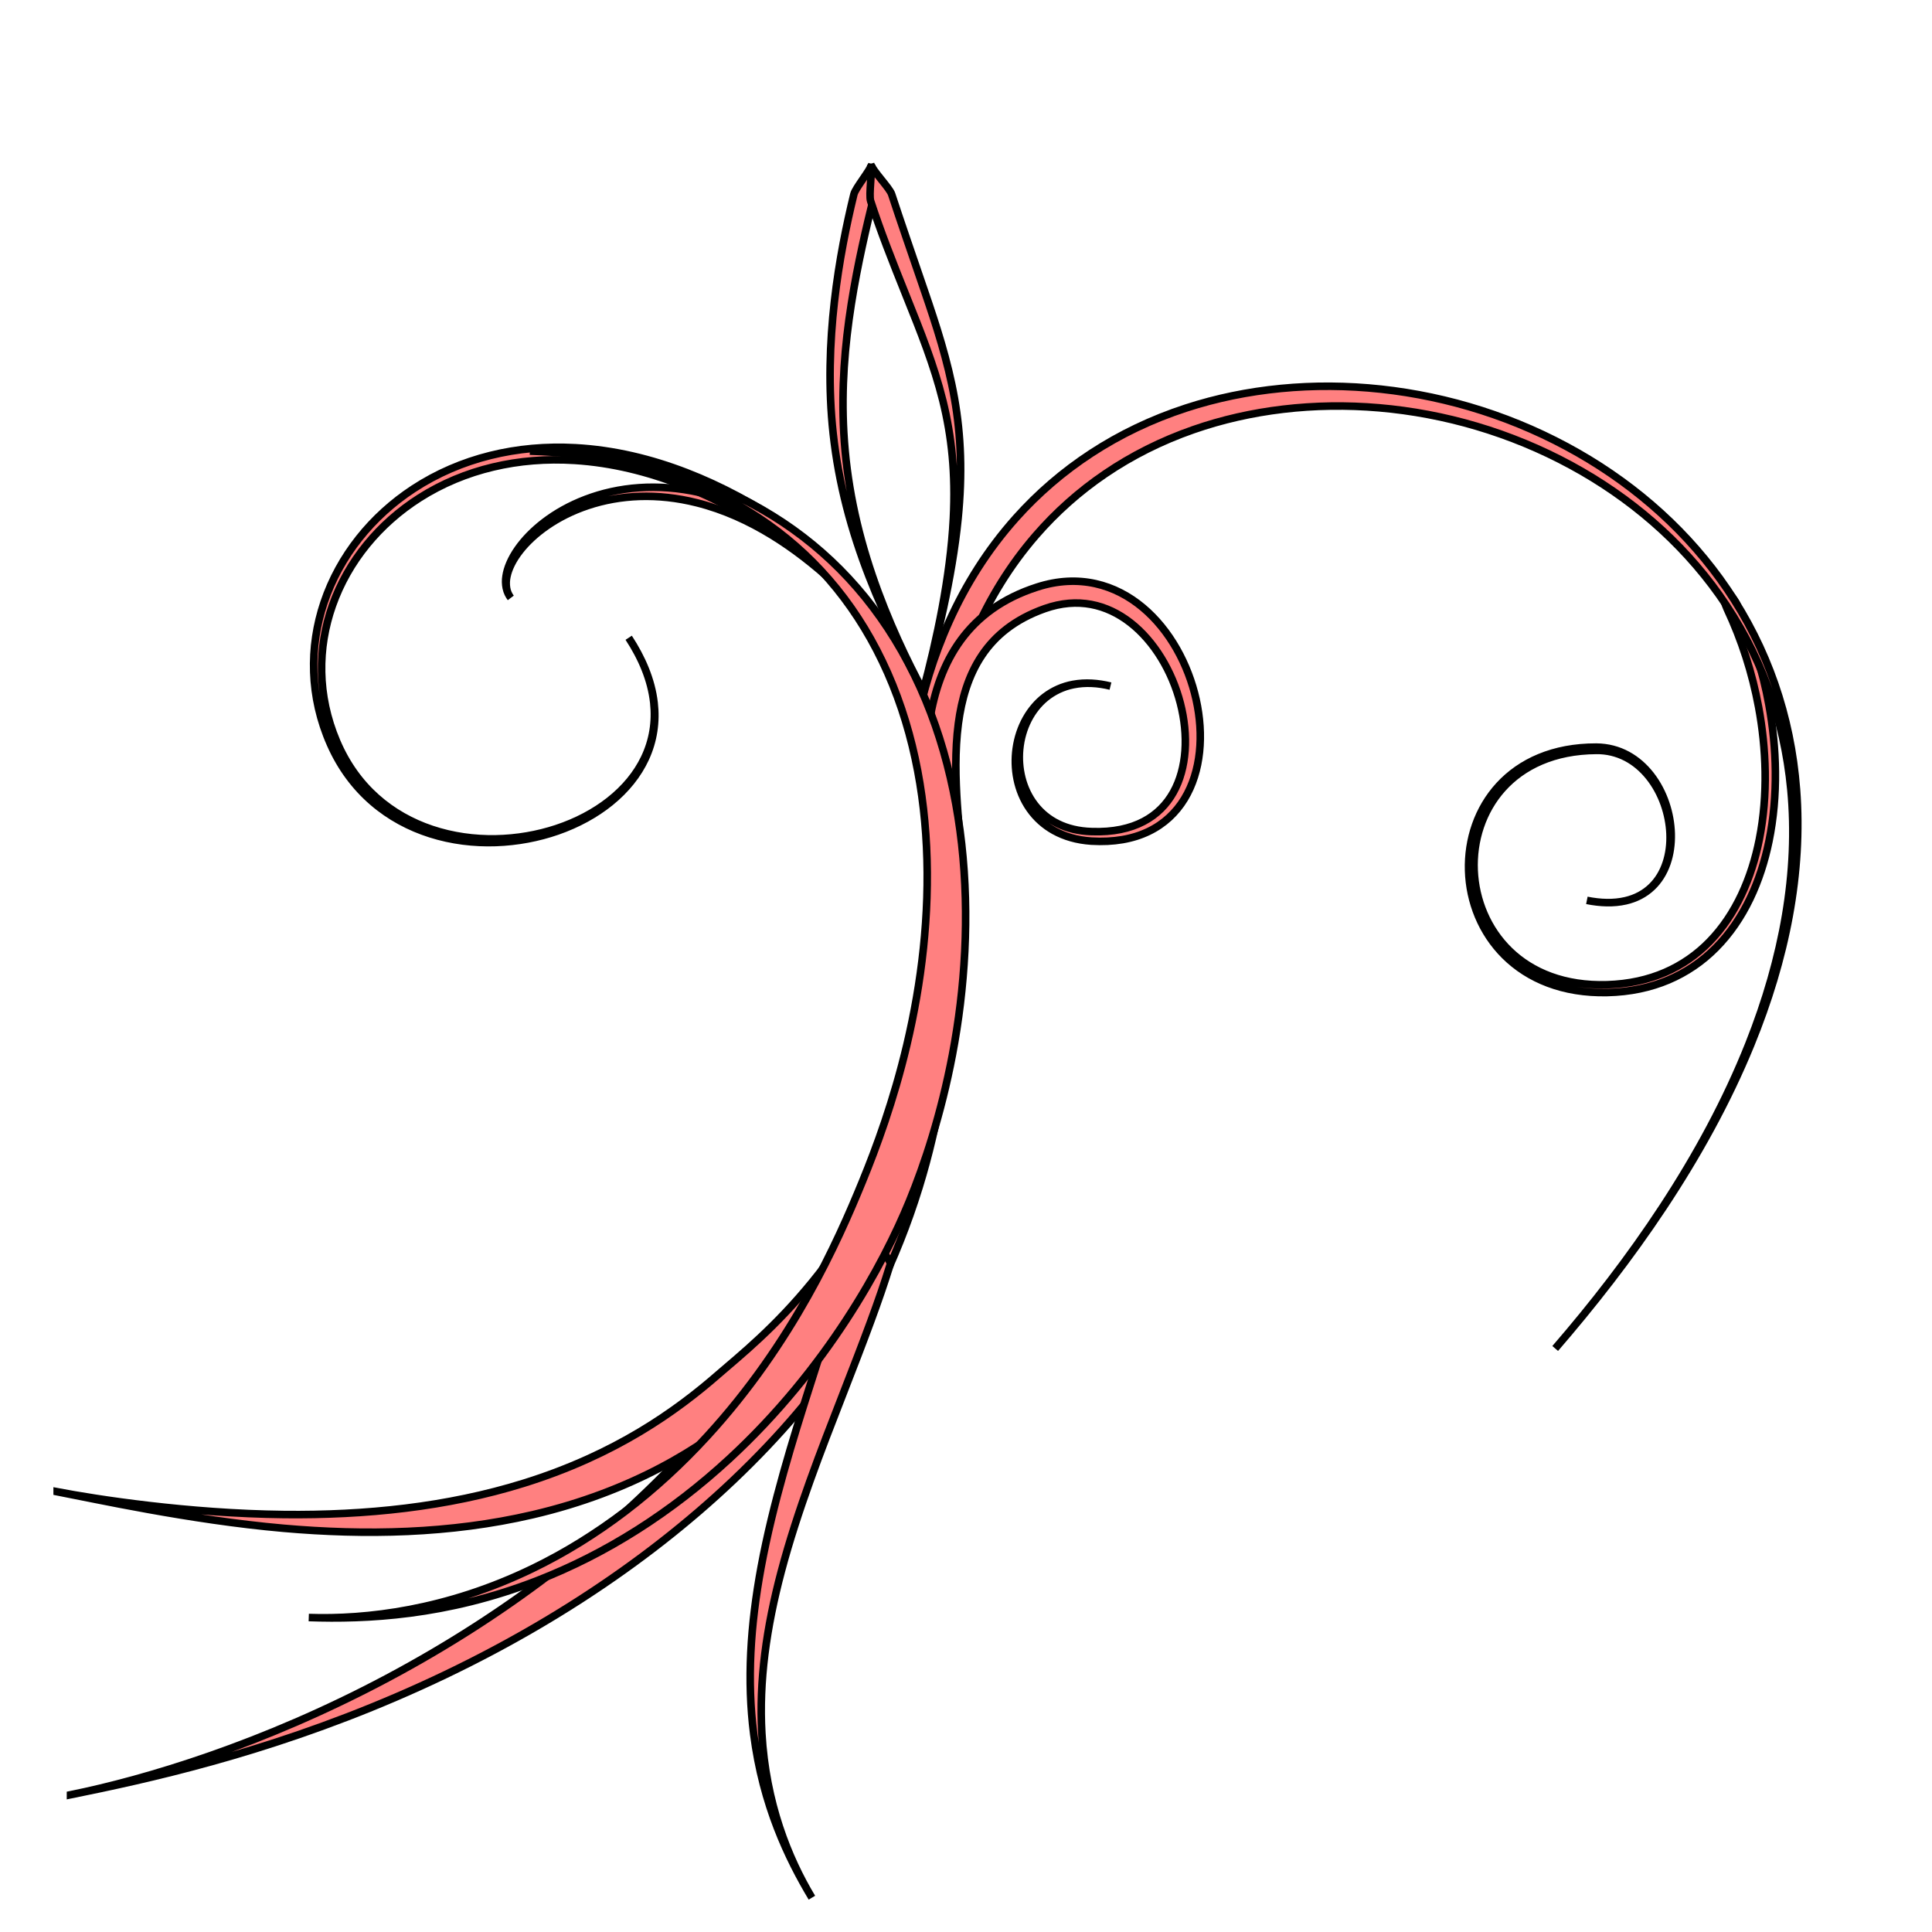
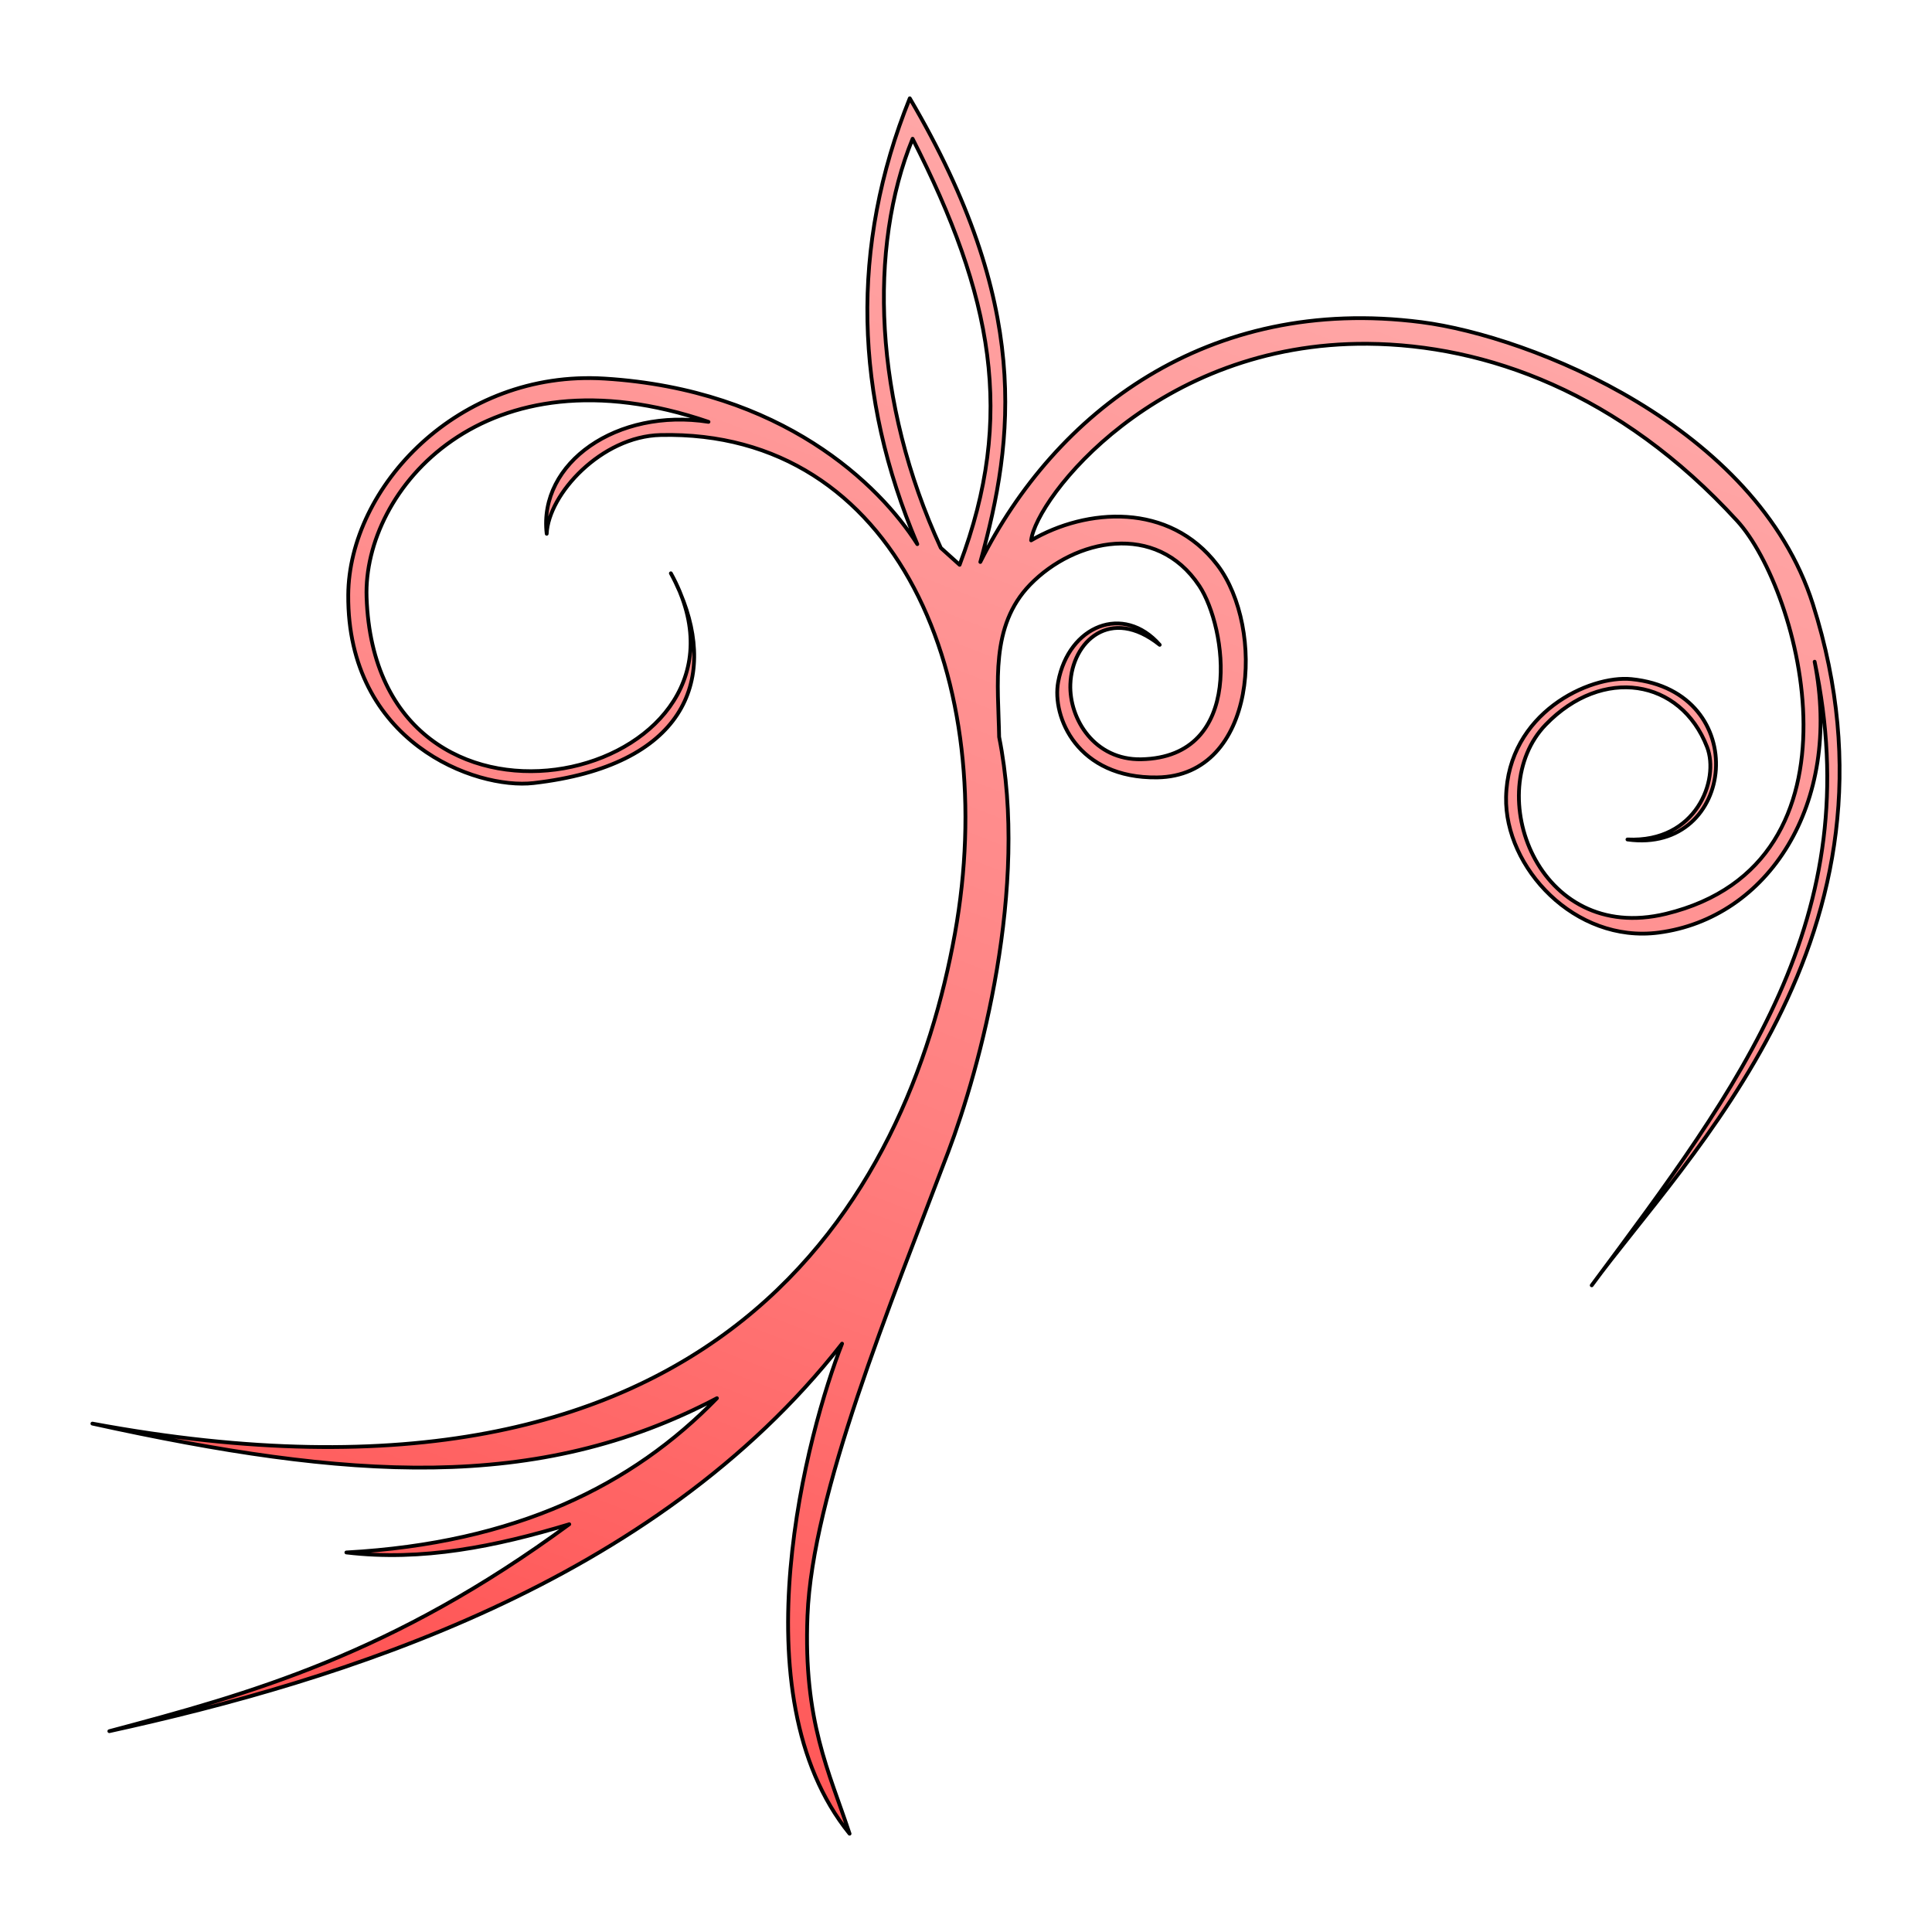
- <svg xmlns="http://www.w3.org/2000/svg" cursor="default" viewBox="0 0 256 256">
-   <g fill="#ff8080" stroke="#000">
-     <path d="M9.344 237.817c10.084-2.045 25.543-5.388 43.153-12.957 17.794-7.649 32.866-17.544 44.634-28.69 6.468-6.126 11.06-11.808 14.015-16.094 3.205-4.65 7.542-12.69 10.658-22.82 2.617-8.507 3.979-17.117 4.268-25.746.288-8.593-.528-15.53-1.066-20.467.529 4.85.56 12.054-.827 20.278-1.407 8.345-4.013 16.332-7.608 23.913-4.33 9.13-9.17 15.776-12.2 20.172-2.752 3.992-6.683 9.49-12.362 15.733-10.332 11.36-23.823 22.25-40.705 31.234-16.53 8.797-32.012 13.426-41.96 15.444z" />
-     <path d="M7.576 197.664c4.742.904 17.53 3.748 29.967 4.839 10.808.948 22.09.758 33.014-1.789 13.131-3.061 22.44-8.798 28.597-14.176a34.718 34.718 0 0 0 2.43-2.372c3.81-4.064 8.034-10.002 11.843-17.93 3.934-8.19 6.013-15.364 7.791-20.848-1.679 5.177-5.08 12.606-9.927 19.61-4.906 7.087-9.785 11.68-13.684 15.04-.92.795-1.723 1.467-2.362 2.025-5.616 4.906-13.646 10.668-25.822 14.465-10.182 3.175-21.016 4.272-31.79 4.155-12.76-.14-24.903-2.037-30.057-3.02zM110.907 76.398l.593-.65c-4.83-4.412-11.285-8.827-18.836-10.5-5.55-1.23-10.704-.745-15.057.913-4.299 1.637-7.318 4.221-8.968 6.568-.949 1.348-1.433 2.588-1.587 3.614a4.364 4.364 0 0 0 .03 1.574c.118.55.345.976.598 1.306a2.935 2.935 0 0 1-.56-1.314 4.154 4.154 0 0 1 .053-1.544c.207-.992.752-2.17 1.744-3.429 1.731-2.195 4.78-4.546 8.986-5.947 4.253-1.417 9.183-1.689 14.437-.367 7.167 1.803 13.26 6.118 17.974 10.425l.593-.65z" />
-     <path d="M103.394 70.17l.5-.75c-7.85-5.236-17.388-9.532-27.66-10.092-7.726-.422-15.199 1.347-21.443 5.436-5.511 3.61-9.778 8.876-11.862 15.084-1.982 5.903-1.915 12.486.85 18.748 1.401 3.171 3.333 5.703 5.598 7.659 2.287 1.976 4.902 3.355 7.63 4.223 5.706 1.815 11.828 1.392 16.836-.348 2.705-.94 5.085-2.258 7.024-3.827 2.107-1.705 3.66-3.676 4.64-5.785 1.108-2.391 1.45-4.89 1.165-7.379-.352-3.073-1.643-5.995-3.368-8.633 1.726 2.64 3.002 5.567 3.328 8.638.264 2.485-.109 4.965-1.24 7.32-.998 2.076-2.565 4.003-4.671 5.655-1.94 1.521-4.31 2.787-6.993 3.674-4.975 1.643-10.992 1.953-16.528.093-2.643-.888-5.148-2.266-7.32-4.204-2.149-1.916-3.967-4.377-5.272-7.445-2.583-6.08-2.536-12.398-.56-18.005 2.081-5.904 6.229-10.874 11.53-14.25 6.002-3.823 13.152-5.441 20.558-4.977 9.862.617 19.07 4.79 26.757 9.917l.5-.752zM227.11 75.902c.52.863 2.587 3.219 3.024 4.147a54.315 54.315 0 0 1 4.265 13.384c1.013 5.583 1.254 11.928-.003 18.039-1.08 5.254-3.288 10.35-7.037 14.121a19.56 19.56 0 0 1-6.281 4.263c-2.369 1.002-5.07 1.596-8.119 1.662-5.852.126-10.427-1.788-13.57-4.91-3.054-3.033-4.667-7.124-4.792-11.248-.124-4.113 1.233-8.211 4.05-11.274 1.423-1.547 3.207-2.82 5.343-3.704 2.166-.898 4.68-1.392 7.527-1.385 1.547.01 2.924.4 4.117 1.045 1.225.663 2.256 1.593 3.09 2.66 1.774 2.276 2.649 5.16 2.721 7.744.04 1.415-.157 2.745-.56 3.917-.44 1.272-1.114 2.34-1.982 3.166-.972.927-2.161 1.53-3.502 1.836-1.59.363-3.34.297-5.133-.061 1.793.358 3.543.418 5.13.045 1.336-.314 2.514-.928 3.467-1.859.851-.83 1.505-1.896 1.92-3.16.384-1.165.559-2.482.499-3.878-.11-2.555-1.02-5.375-2.79-7.568-.83-1.028-1.843-1.907-3.03-2.522a8.304 8.304 0 0 0-3.946-.93c-2.797.017-5.242.526-7.331 1.419-2.058.88-3.761 2.127-5.107 3.628-2.667 2.971-3.916 6.918-3.747 10.854.17 3.951 1.764 7.815 4.678 10.642 2.988 2.897 7.323 4.675 12.922 4.507 2.925-.087 5.485-.68 7.709-1.644a18.424 18.424 0 0 0 5.88-4.07c3.505-3.591 5.587-8.46 6.598-13.554 1.175-5.92.912-12.085-.098-17.528a53.71 53.71 0 0 0-4.184-13.027c-.425-.902-1.21-3.894-1.729-4.757z" />
-     <path d="M123.214 96.714l1.85.366c1.708-8.64 5.212-18.092 12.2-26.144 5.283-6.086 12.258-10.997 20.871-14.002 15.062-5.254 33.889-4.053 50.075 4.745 7.764 4.22 14.528 10.012 19.591 17.142 5.323 7.496 8.597 16.223 9.502 25.842 1.02 10.84-1.015 22.213-5.565 33.668-5.998 15.1-15.792 28.929-25.667 40.348 9.873-11.417 19.745-25.18 25.912-40.25 4.676-11.426 6.901-22.843 6.062-33.83-.746-9.758-3.885-18.72-9.175-26.52-5.031-7.416-11.84-13.523-19.74-18.047-16.424-9.403-35.95-11.187-51.961-5.966-9.18 2.993-16.75 8.085-22.536 14.55-7.648 8.546-11.471 18.638-13.269 27.733l1.85.365z" />
-     <path d="M125.536 116.893c-.006-.094 2.108-.512 2.101-.609-.199-3.098-.597-6.664-.796-9.762-.211-3.219-.33-7.03.147-10.647.424-3.214 1.327-6.4 3.155-9.095 1.683-2.483 4.247-4.698 8.285-6.13 2.198-.776 4.256-.916 6.154-.561 1.874.35 3.628 1.189 5.212 2.426 3.147 2.458 5.517 6.416 6.612 10.68.542 2.11.76 4.258.617 6.28-.144 2.03-.651 3.915-1.546 5.514-.9 1.61-2.2 2.944-3.95 3.86-1.781.932-4.048 1.44-6.854 1.34-1.771-.048-3.26-.433-4.494-1.039a8.694 8.694 0 0 1-3.06-2.493c-1.66-2.143-2.24-4.887-2.006-7.379.27-2.861 1.567-5.288 3.426-6.815a8.384 8.384 0 0 1 3.68-1.737c1.598-.326 3.272-.22 4.924.185-1.65-.405-3.323-.528-4.933-.232a8.72 8.72 0 0 0-3.769 1.662c-1.942 1.491-3.383 3.922-3.793 6.883-.354 2.561.096 5.512 1.788 7.935a9.598 9.598 0 0 0 3.255 2.924c1.348.744 2.983 1.241 4.922 1.37 2.972.178 5.497-.28 7.577-1.28 2.054-.986 3.633-2.482 4.755-4.324 1.108-1.818 1.755-3.948 1.994-6.204.238-2.244.073-4.618-.445-6.948-1.036-4.66-3.497-9.204-7.067-12.195-1.815-1.52-3.924-2.644-6.277-3.167-2.398-.532-4.985-.425-7.686.444-4.676 1.493-7.908 3.991-10.129 7.008-2.37 3.22-3.539 6.968-4.125 10.525-.658 3.993-.631 8.12-.49 11.432.175 4.096.502 7.412.656 9.814.006.093 2.154.241 2.16.335zM116.168 164.329c-.142.484-3.101 1.168-3.248 1.645-1.255 4.075-3.23 10.225-5.556 17.508-2.302 7.203-4.958 15.773-6.508 24.15-1.445 7.814-1.883 15.103-.985 22.14 1.2 9.409 4.565 16.44 7.71 21.682-3.148-5.246-6.104-12.508-6.63-21.782-.394-6.92.596-13.981 2.572-21.442 2.122-8.02 5.332-16.222 8.07-23.25 3-7.7 4.893-12.66 6.369-17.453.151-.492-1.936-2.714-1.794-3.198z" />
-     <path d="M40.911 214.331c7.596.26 18.203-.195 30.299-4.904 9.165-3.568 17.754-9.037 25.466-16.16 12.894-11.912 20.374-25.687 23.83-34.131 1.972-4.815 4.192-11.454 5.697-19.383 3.33-17.55 2.48-38.529-7.635-55.03-4.878-7.957-11.339-13.88-18.884-17.922-10.138-5.432-20.932-6.793-29.478-7.023 8.585.231 19.305 2.047 28.946 7.952 7.144 4.376 12.919 10.524 16.996 18.364 8.434 16.215 7.89 36.008 4.011 52.375-1.755 7.41-4.037 13.578-5.894 18.112-3.262 7.968-9.206 21.347-20.556 33.724-6.761 7.373-14.548 13.377-23.182 17.554-11.4 5.516-22.011 6.732-29.616 6.472z" />
-     <path d="M122.321 91.536c-2.057-3.822-4.688-9.261-6.743-15.304-2.098-6.17-3.404-12.353-3.77-18.903-.33-5.904.132-11.56.996-17.054.841-5.357 2.05-10.394 2.905-13.9.206-.847-.409-3.774-.173-4.66-.236.886-2.184 3.175-2.393 4.034-1.899 7.78-4.072 19.578-2.745 31.697.73 6.657 2.393 12.84 4.758 18.94 2.319 5.98 5.107 11.326 7.165 15.15z" />
-     <path d="M122.321 91.536c1.803-6.703 3.85-14.952 4.629-22.797.589-5.943.4-10.99-.48-15.974-.876-4.964-2.423-9.691-3.97-14.213-1.62-4.74-3.23-9.385-4.353-12.815-.279-.85-2.514-3.093-2.795-4.032.281.94-.266 4.078.017 4.942 1.326 4.05 2.736 7.639 4.797 12.772 1.77 4.408 3.597 8.94 4.766 13.67 1.177 4.764 1.695 9.689 1.392 15.603-.398 7.79-2.207 16.166-4.003 22.844z" />
-   </g>
+ <svg xmlns="http://www.w3.org/2000/svg" cursor="default" version="1.1" viewBox="0 0 256 256">
+   <defs>
+     <linearGradient id="linearGradient9958" x1="69.796" x2="153.05" y1="239.8" y2="23.93" gradientTransform="translate(5.2631 -8.5381)" gradientUnits="userSpaceOnUse">
+       <stop stop-color="#f55" offset="0" />
+       <stop stop-color="#ff8080" offset=".409" />
+       <stop stop-color="#faa" offset="1" />
+     </linearGradient>
+   </defs>
+   <path d="m120.55 13.024c-7.933 19.692-7.354 39.384 0.998 59.076-5.005-7.881-17.921-20.48-41.441-21.936-19.41-1.201-33.868 14.429-33.963 28.666-0.131 19.522 16.831 25.815 24.553 24.928 19.995-2.298 24.32-13.569 19.471-25.111 10.124 25.194-40.34 36.832-41.594 0.494-0.489-14.17 15.557-33.416 45.305-23.244-12.108-1.883-22.552 5.414-21.438 14.832 0.225-5.241 7.232-12.906 15.082-13.086 31.54-0.721 45.015 32.739 39.01 66.057-6.222 34.522-30.684 80.467-114.29 64.934 33.96 7.452 58.925 9.191 82.756-3.365-11.193 11.533-26.629 19.197-49.105 20.441 10.041 1.19 19.828-0.805 29.539-3.74-23.528 17.286-42.254 22.443-60.947 27.42 30.628-6.705 72.137-19.457 97.092-51.35-4.486 11.423-14.064 46.382 0.996 64.936-2.705-8.223-6.134-14.832-5.578-28.885 0.642-16.239 10.833-40.804 18.656-61.477 4.211-11.128 10.731-35.041 6.738-54.963-0.115-7.068-1.236-14.682 4.113-20.191 5.882-6.058 16.7-8.432 22.411 0.172 3.602 5.426 6.153 22.701-7.698 22.976-6.162 0.122-9.551-5.309-9.388-9.938 0.2-5.692 5.326-10.425 11.84-5.227-4.797-5.481-12.056-2.564-13.451 4.903-0.868 4.649 2.548 12.815 13.113 12.665 13.301-0.189 14.306-19.834 7.986-28.137-6.364-8.36-17.356-7.561-24.687-3.272 0.674-5.596 16.611-26.291 44.619-26.049 15.559 0.134 33.339 6.41 48.941 23.469 8.367 9.147 18.2 45.35-9.432 52.061-17.121 4.158-24.439-16.267-15.953-25.053 7.525-7.791 17.908-6.089 21.395 2.961 1.669 4.333-1.418 12.683-10.553 12.244 14.388 2.013 16.674-19.624 0.535-21.246-5.578-0.561-16.375 4.496-16.619 15.623-0.205 9.331 9.103 19.399 20.197 17.963 14.437-1.869 24.414-16.96 20.689-35.895 7.181 33.834-9.884 56.156-29.537 82.633 12.497-17.126 43.22-46.426 29.303-90.264-7.477-23.551-37.353-35.498-51.863-37.363-28.374-3.648-48.56 12.023-58.453 31.781 4.553-16.432 6.72-34.122-9.348-61.443zm-30.383 65.623c-0.036-0.09-0.066-0.177-0.104-0.268 0.039 0.09 0.066 0.178 0.104 0.268zm-0.104-0.268c-0.348-0.805-0.735-1.612-1.17-2.416 0.454 0.818 0.839 1.623 1.17 2.416zm30.861-59.996c10.568 20.789 13.693 36.709 6.231 56.459l-2.492-2.244c-8.902-19.322-9.629-39.808-3.738-54.215z" fill="url(#linearGradient9958)" stroke="#000" stroke-linejoin="round" stroke-width=".5" />
</svg>
